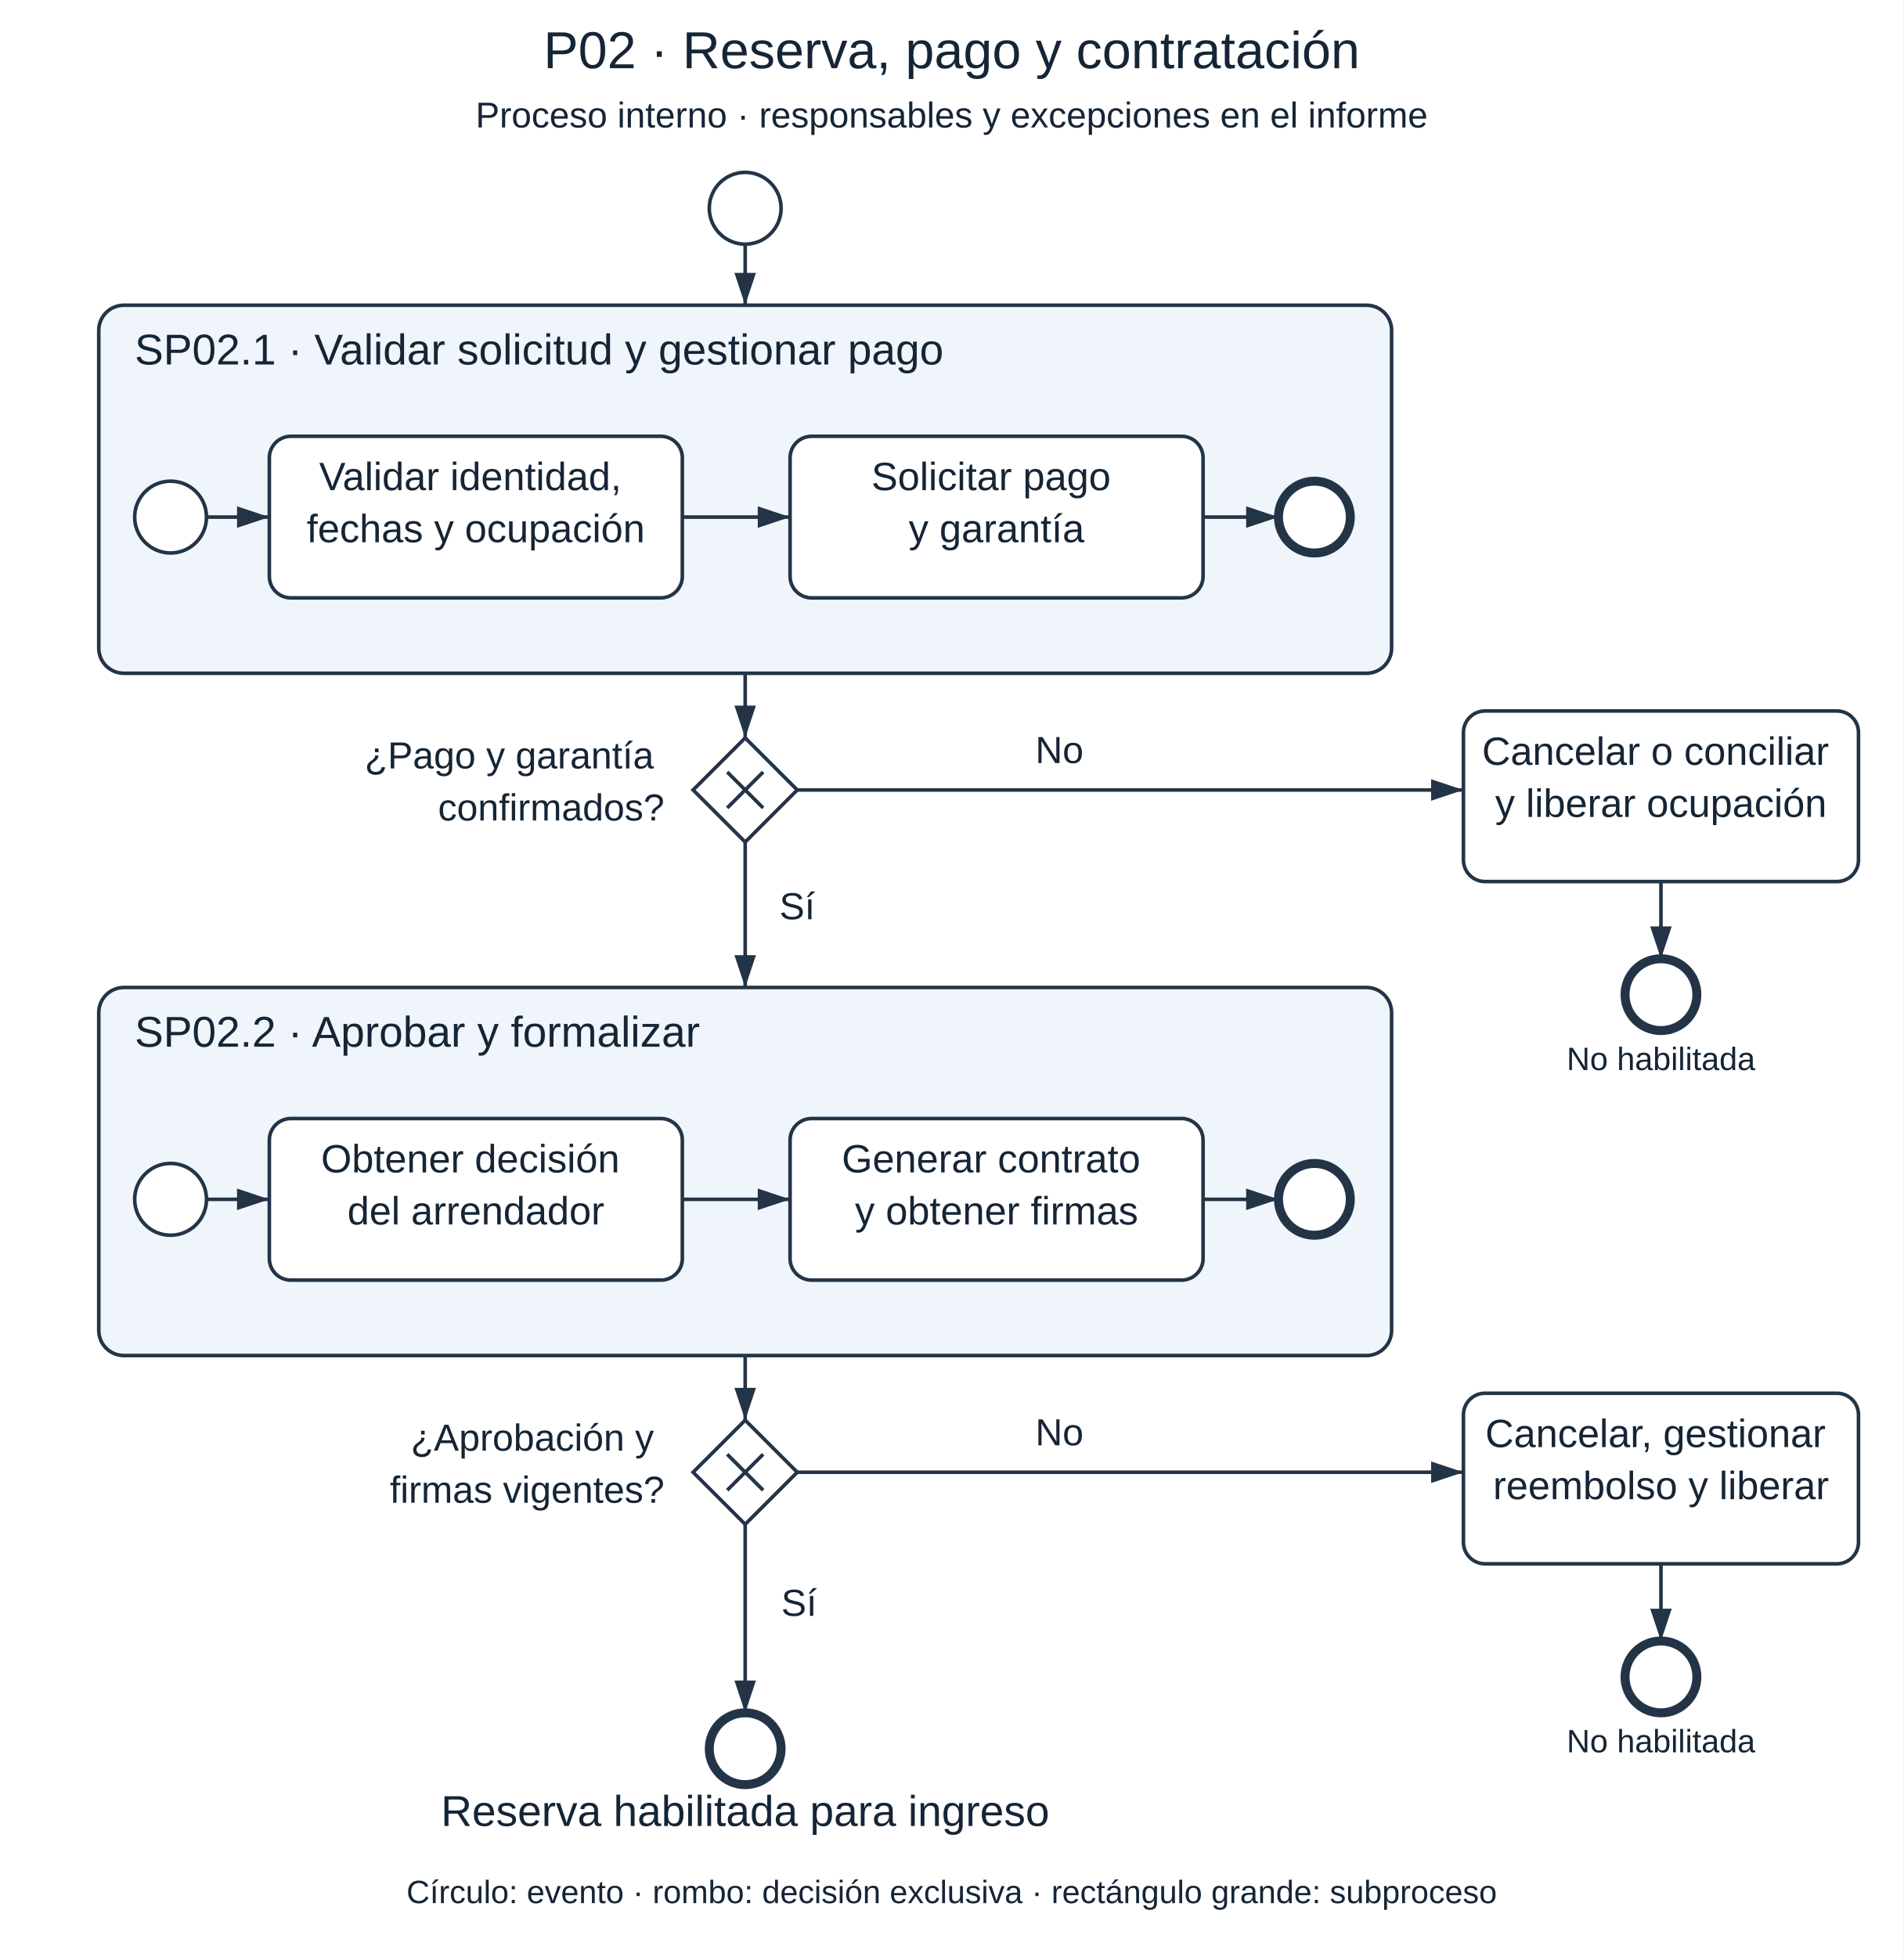
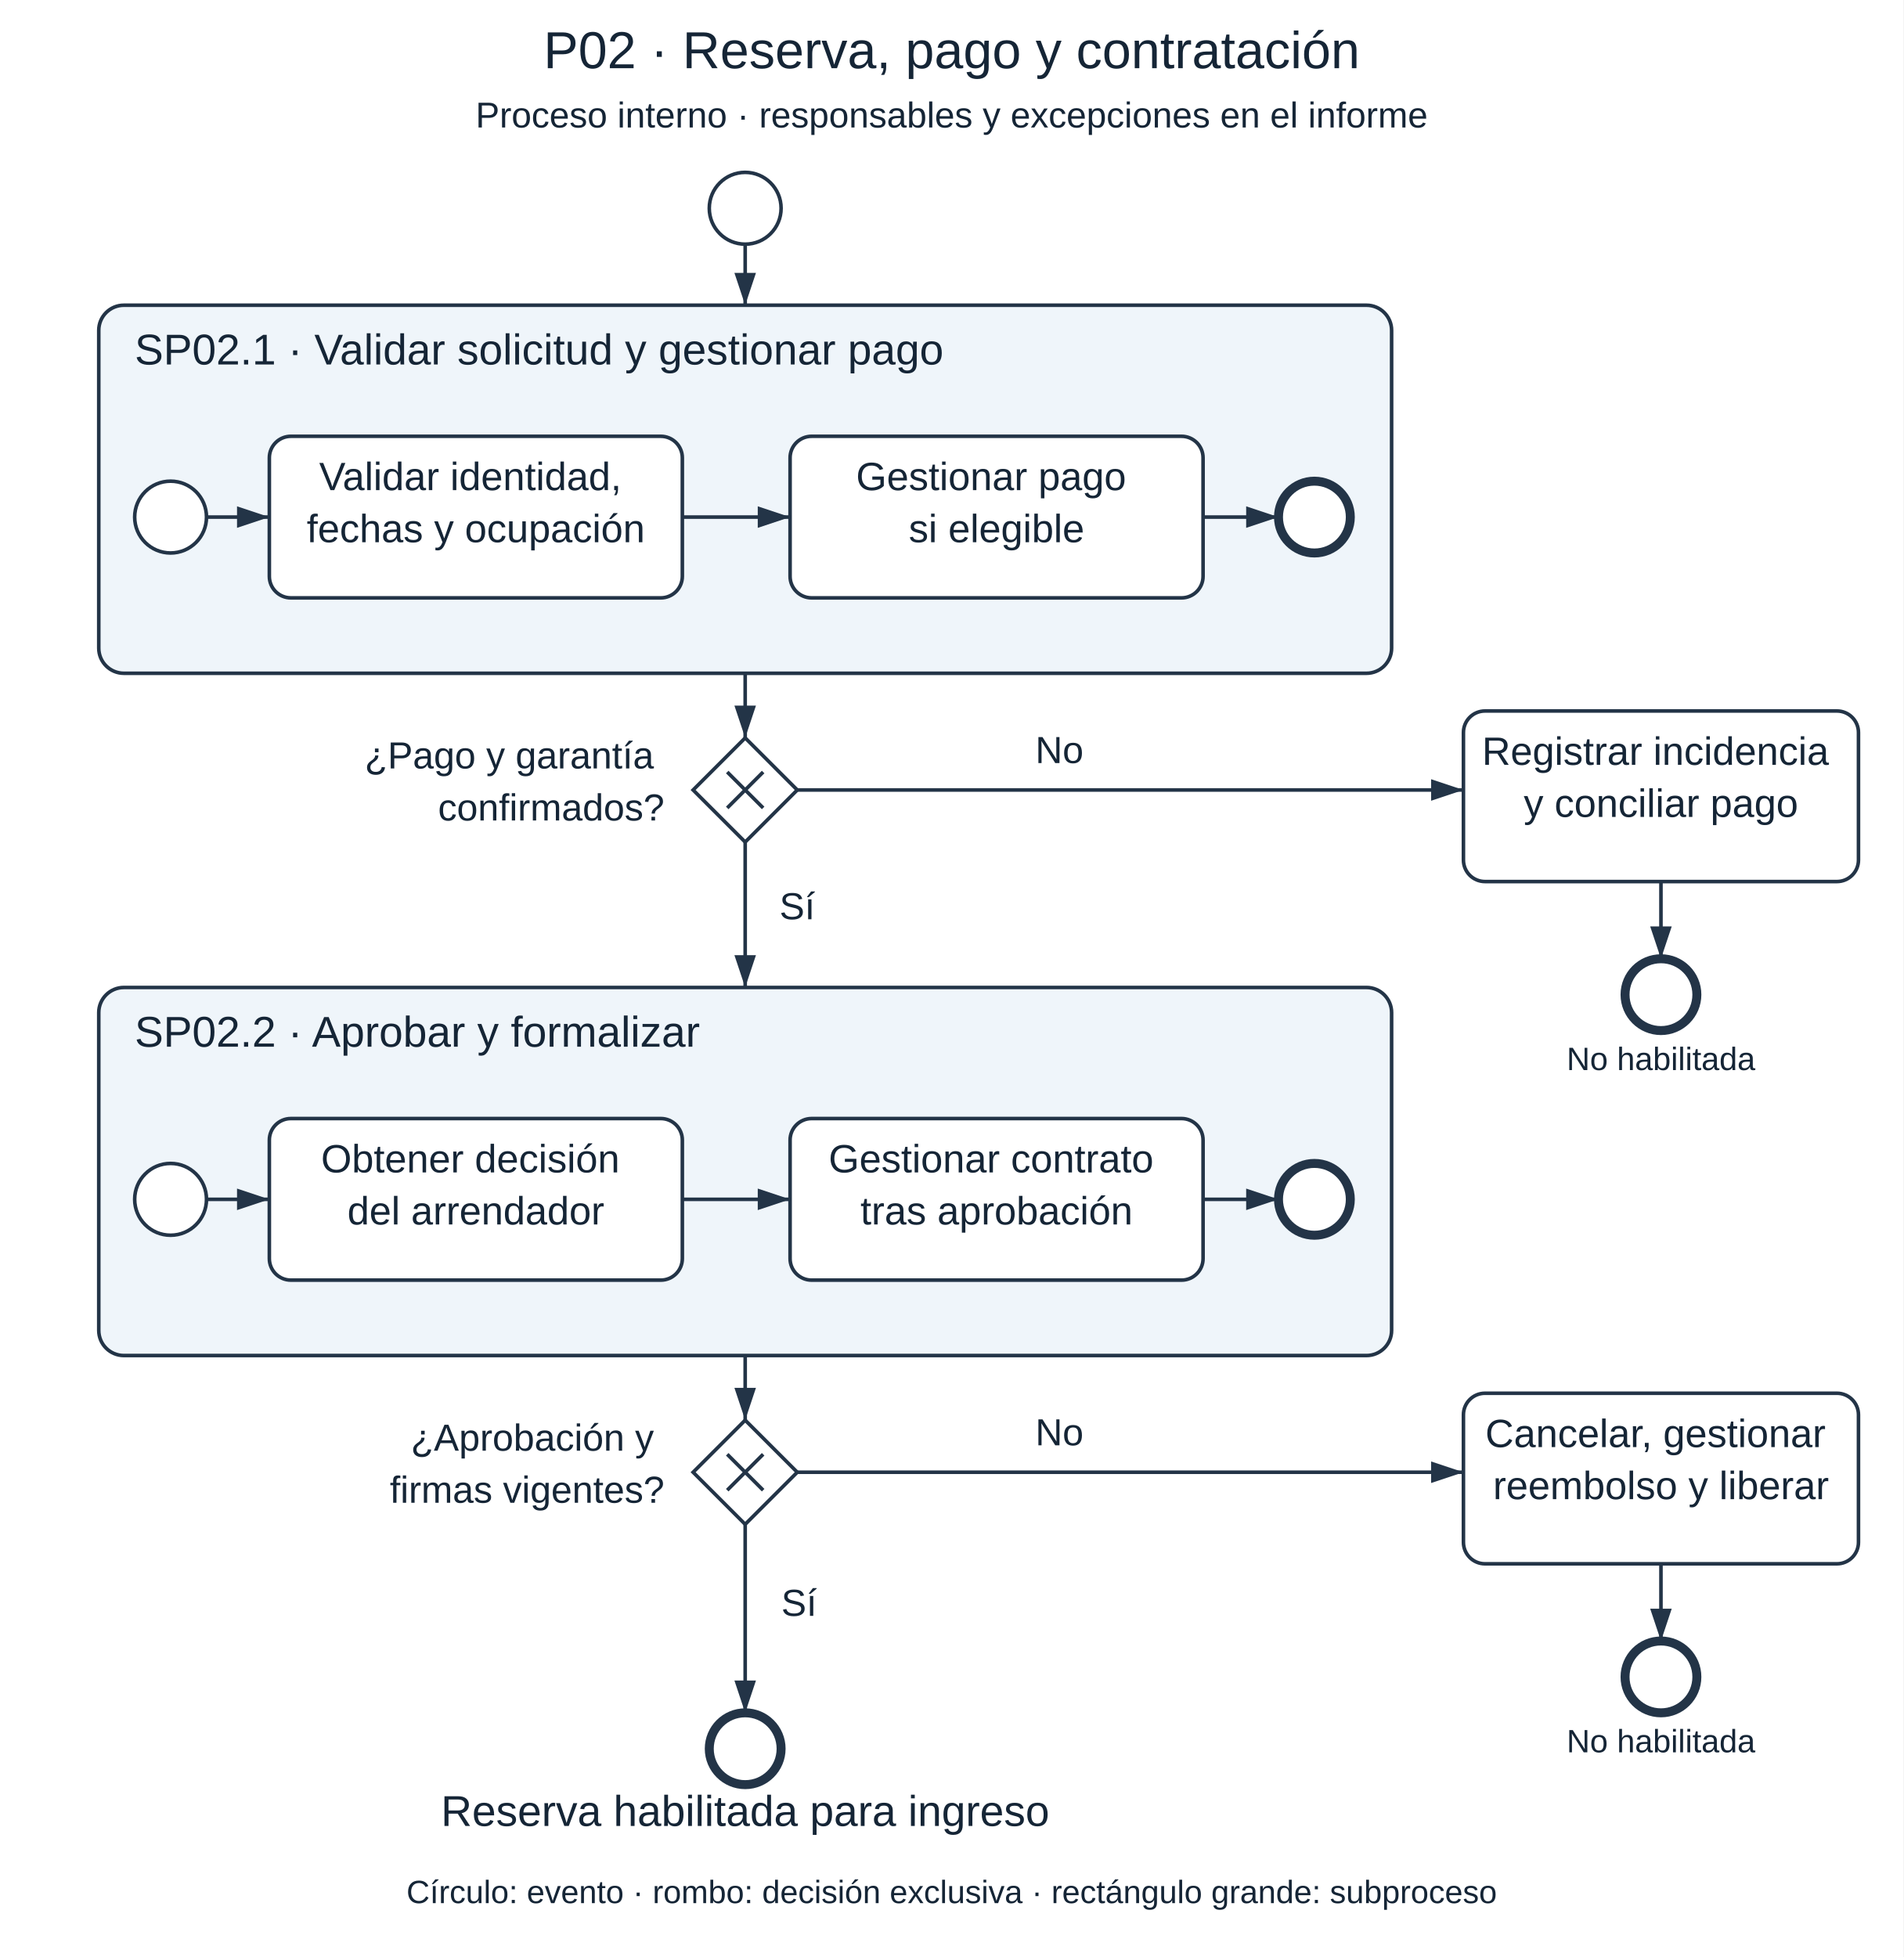
<svg xmlns="http://www.w3.org/2000/svg" width="1060" height="1090" viewBox="0 0 1060 1090">
  <defs>
    <marker id="arrow" markerWidth="10" markerHeight="10" refX="9" refY="3" orient="auto" markerUnits="strokeWidth">
      <path d="M0,0 L9,3 L0,6 Z" fill="#233447" />
    </marker>
  </defs>
  <rect width="1060" height="1090" fill="white" />
  <g font-family="Arial" font-size="24" fill="#152536">
    <text x="530" y="38" font-size="29" text-anchor="middle">
      <tspan x="530" dy="0">P02 · Reserva, pago y contratación</tspan>
    </text>
    <text x="530" y="71" font-size="20" text-anchor="middle">
      <tspan x="530" dy="0">Proceso interno · responsables y excepciones en el informe</tspan>
    </text>
    <circle cx="415" cy="116" r="20" fill="white" stroke="#233447" stroke-width="2" />
    <polyline points="415,136 415,170" fill="none" stroke="#233447" stroke-width="2" marker-end="url(#arrow)" />
    <rect x="55" y="170" width="720" height="205" rx="14" fill="#eff5fa" stroke="#233447" stroke-width="2" />
    <text x="75" y="203" font-size="24" text-anchor="start">
      <tspan x="75" dy="0">SP02.1 · Validar solicitud y gestionar pago</tspan>
    </text>
    <circle cx="95" cy="288" r="20" fill="white" stroke="#233447" stroke-width="2" />
    <rect x="150" y="243" width="230" height="90" rx="12" fill="white" stroke="#233447" stroke-width="2" />
    <text x="265" y="273" font-size="22" text-anchor="middle">
      <tspan x="265" dy="0">Validar identidad,</tspan>
      <tspan x="265" dy="29">fechas y ocupación</tspan>
    </text>
    <rect x="440" y="243" width="230" height="90" rx="12" fill="white" stroke="#233447" stroke-width="2" />
    <text x="555" y="273" font-size="22" text-anchor="middle">
-       <tspan x="555" dy="0">Solicitar pago</tspan>
-       <tspan x="555" dy="29">y garantía</tspan>
+       <tspan x="555" dy="0">Gestionar pago</tspan>
+       <tspan x="555" dy="29">si elegible</tspan>
    </text>
    <circle cx="732" cy="288" r="20" fill="white" stroke="#233447" stroke-width="5" />
    <polyline points="115,288 150,288" fill="none" stroke="#233447" stroke-width="2" marker-end="url(#arrow)" />
    <polyline points="380,288 440,288" fill="none" stroke="#233447" stroke-width="2" marker-end="url(#arrow)" />
    <polyline points="670,288 712,288" fill="none" stroke="#233447" stroke-width="2" marker-end="url(#arrow)" />
    <polyline points="415,375 415,411" fill="none" stroke="#233447" stroke-width="2" marker-end="url(#arrow)" />
    <polygon points="415,411 444,440 415,469 386,440" fill="white" stroke="#233447" stroke-width="2" />
    <path d="M405,430 L425,450 M425,430 L405,450" stroke="#233447" stroke-width="2" />
    <text x="370" y="428" font-size="21" text-anchor="end">
      <tspan x="370" dy="0">¿Pago y garantía</tspan>
      <tspan x="370" dy="29">confirmados?</tspan>
    </text>
    <polyline points="444,440 815,440" fill="none" stroke="#233447" stroke-width="2" marker-end="url(#arrow)" />
    <text x="590" y="425" font-size="21" text-anchor="middle">
      <tspan x="590" dy="0">No</tspan>
    </text>
    <rect x="815" y="396" width="220" height="95" rx="12" fill="white" stroke="#233447" stroke-width="2" />
    <text x="925" y="426" font-size="22" text-anchor="middle">
-       <tspan x="925" dy="0">Cancelar o conciliar</tspan>
-       <tspan x="925" dy="29">y liberar ocupación</tspan>
+       <tspan x="925" dy="0">Registrar incidencia</tspan>
+       <tspan x="925" dy="29">y conciliar pago</tspan>
    </text>
    <polyline points="925,491 925,534" fill="none" stroke="#233447" stroke-width="2" marker-end="url(#arrow)" />
    <circle cx="925" cy="554" r="20" fill="white" stroke="#233447" stroke-width="5" />
    <text x="925" y="596" font-size="18" text-anchor="middle">
      <tspan x="925" dy="0">No habilitada</tspan>
    </text>
    <polyline points="415,469 415,550" fill="none" stroke="#233447" stroke-width="2" marker-end="url(#arrow)" />
    <text x="444" y="512" font-size="21" text-anchor="middle">
      <tspan x="444" dy="0">Sí</tspan>
    </text>
    <rect x="55" y="550" width="720" height="205" rx="14" fill="#eff5fa" stroke="#233447" stroke-width="2" />
    <text x="75" y="583" font-size="24" text-anchor="start">
      <tspan x="75" dy="0">SP02.2 · Aprobar y formalizar</tspan>
    </text>
    <circle cx="95" cy="668" r="20" fill="white" stroke="#233447" stroke-width="2" />
    <rect x="150" y="623" width="230" height="90" rx="12" fill="white" stroke="#233447" stroke-width="2" />
    <text x="265" y="653" font-size="22" text-anchor="middle">
      <tspan x="265" dy="0">Obtener decisión</tspan>
      <tspan x="265" dy="29">del arrendador</tspan>
    </text>
    <rect x="440" y="623" width="230" height="90" rx="12" fill="white" stroke="#233447" stroke-width="2" />
    <text x="555" y="653" font-size="22" text-anchor="middle">
-       <tspan x="555" dy="0">Generar contrato</tspan>
-       <tspan x="555" dy="29">y obtener firmas</tspan>
+       <tspan x="555" dy="0">Gestionar contrato</tspan>
+       <tspan x="555" dy="29">tras aprobación</tspan>
    </text>
    <circle cx="732" cy="668" r="20" fill="white" stroke="#233447" stroke-width="5" />
    <polyline points="115,668 150,668" fill="none" stroke="#233447" stroke-width="2" marker-end="url(#arrow)" />
    <polyline points="380,668 440,668" fill="none" stroke="#233447" stroke-width="2" marker-end="url(#arrow)" />
    <polyline points="670,668 712,668" fill="none" stroke="#233447" stroke-width="2" marker-end="url(#arrow)" />
    <polyline points="415,755 415,791" fill="none" stroke="#233447" stroke-width="2" marker-end="url(#arrow)" />
    <polygon points="415,791 444,820 415,849 386,820" fill="white" stroke="#233447" stroke-width="2" />
    <path d="M405,810 L425,830 M425,810 L405,830" stroke="#233447" stroke-width="2" />
    <text x="370" y="808" font-size="21" text-anchor="end">
      <tspan x="370" dy="0">¿Aprobación y</tspan>
      <tspan x="370" dy="29">firmas vigentes?</tspan>
    </text>
    <polyline points="444,820 815,820" fill="none" stroke="#233447" stroke-width="2" marker-end="url(#arrow)" />
    <text x="590" y="805" font-size="21" text-anchor="middle">
      <tspan x="590" dy="0">No</tspan>
    </text>
    <rect x="815" y="776" width="220" height="95" rx="12" fill="white" stroke="#233447" stroke-width="2" />
    <text x="925" y="806" font-size="22" text-anchor="middle">
      <tspan x="925" dy="0">Cancelar, gestionar</tspan>
      <tspan x="925" dy="29">reembolso y liberar</tspan>
    </text>
    <polyline points="925,871 925,914" fill="none" stroke="#233447" stroke-width="2" marker-end="url(#arrow)" />
    <circle cx="925" cy="934" r="20" fill="white" stroke="#233447" stroke-width="5" />
    <text x="925" y="976" font-size="18" text-anchor="middle">
      <tspan x="925" dy="0">No habilitada</tspan>
    </text>
    <polyline points="415,849 415,954" fill="none" stroke="#233447" stroke-width="2" marker-end="url(#arrow)" />
    <text x="445" y="900" font-size="21" text-anchor="middle">
      <tspan x="445" dy="0">Sí</tspan>
    </text>
    <circle cx="415" cy="974" r="20" fill="white" stroke="#233447" stroke-width="5" />
    <text x="415" y="1017" font-size="24" text-anchor="middle">
      <tspan x="415" dy="0">Reserva habilitada para ingreso</tspan>
    </text>
    <text x="530" y="1060" font-size="18" text-anchor="middle">
      <tspan x="530" dy="0">Círculo: evento · rombo: decisión exclusiva · rectángulo grande: subproceso</tspan>
    </text>
  </g>
</svg>
